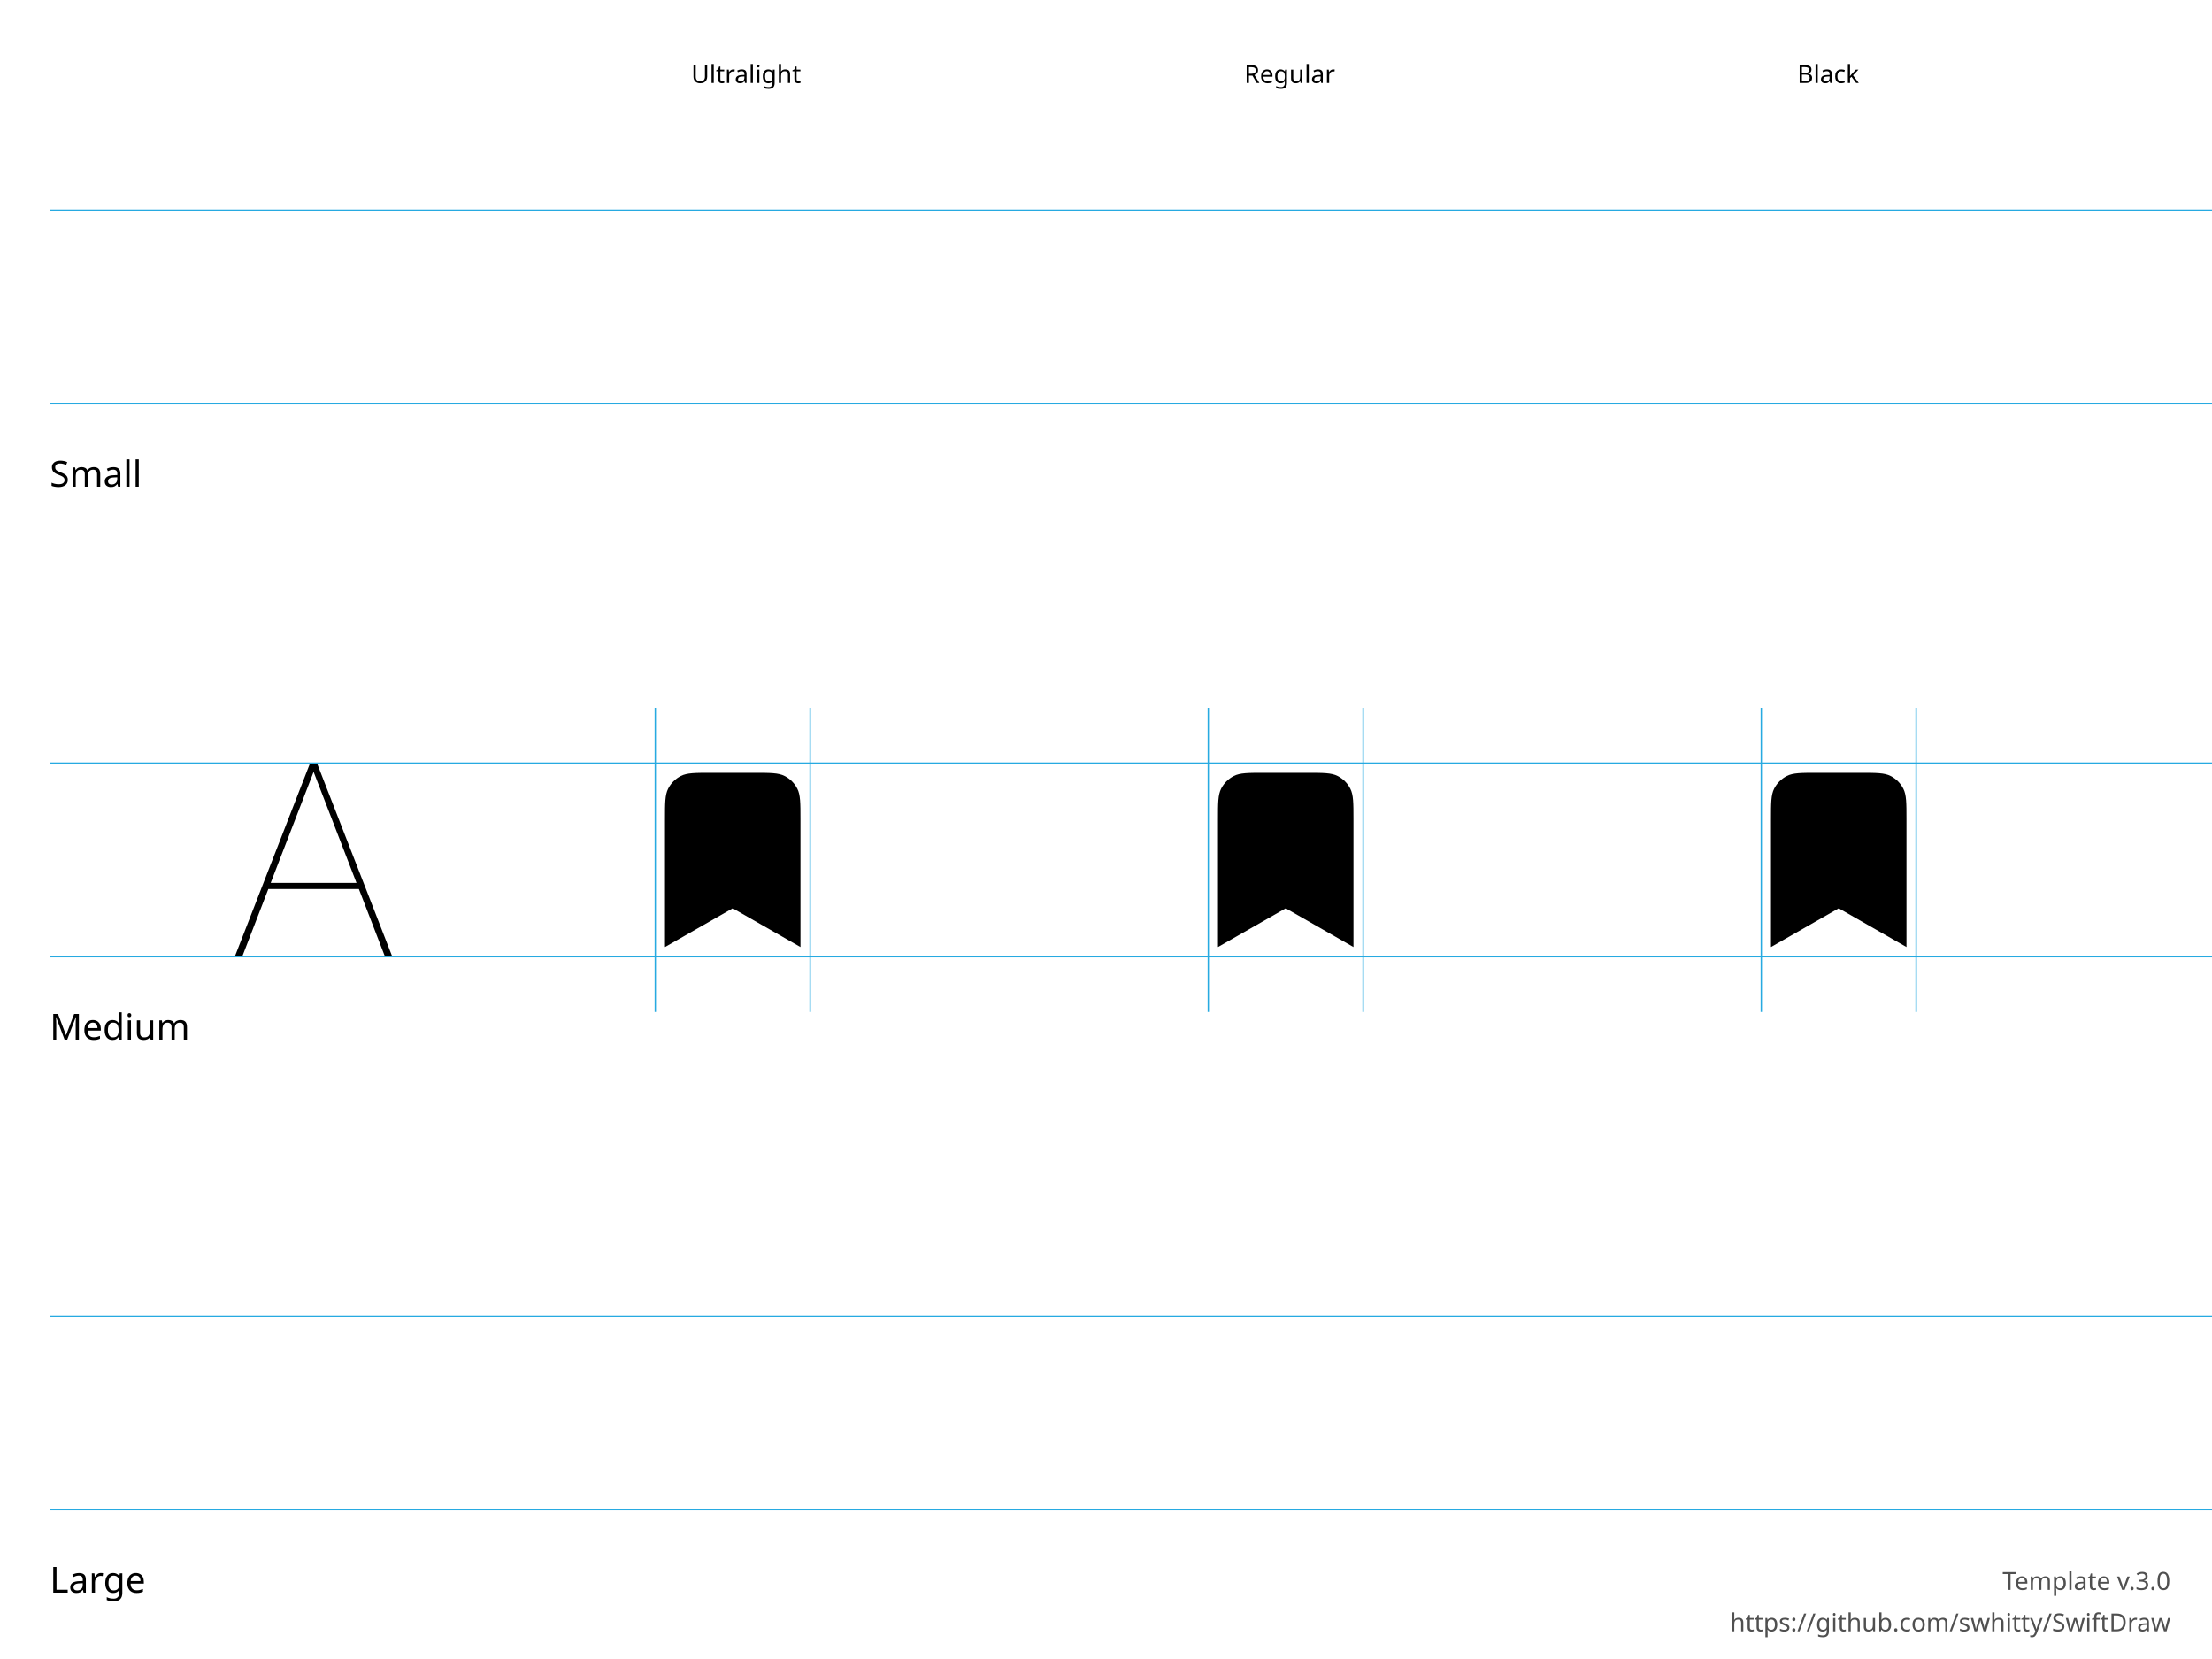
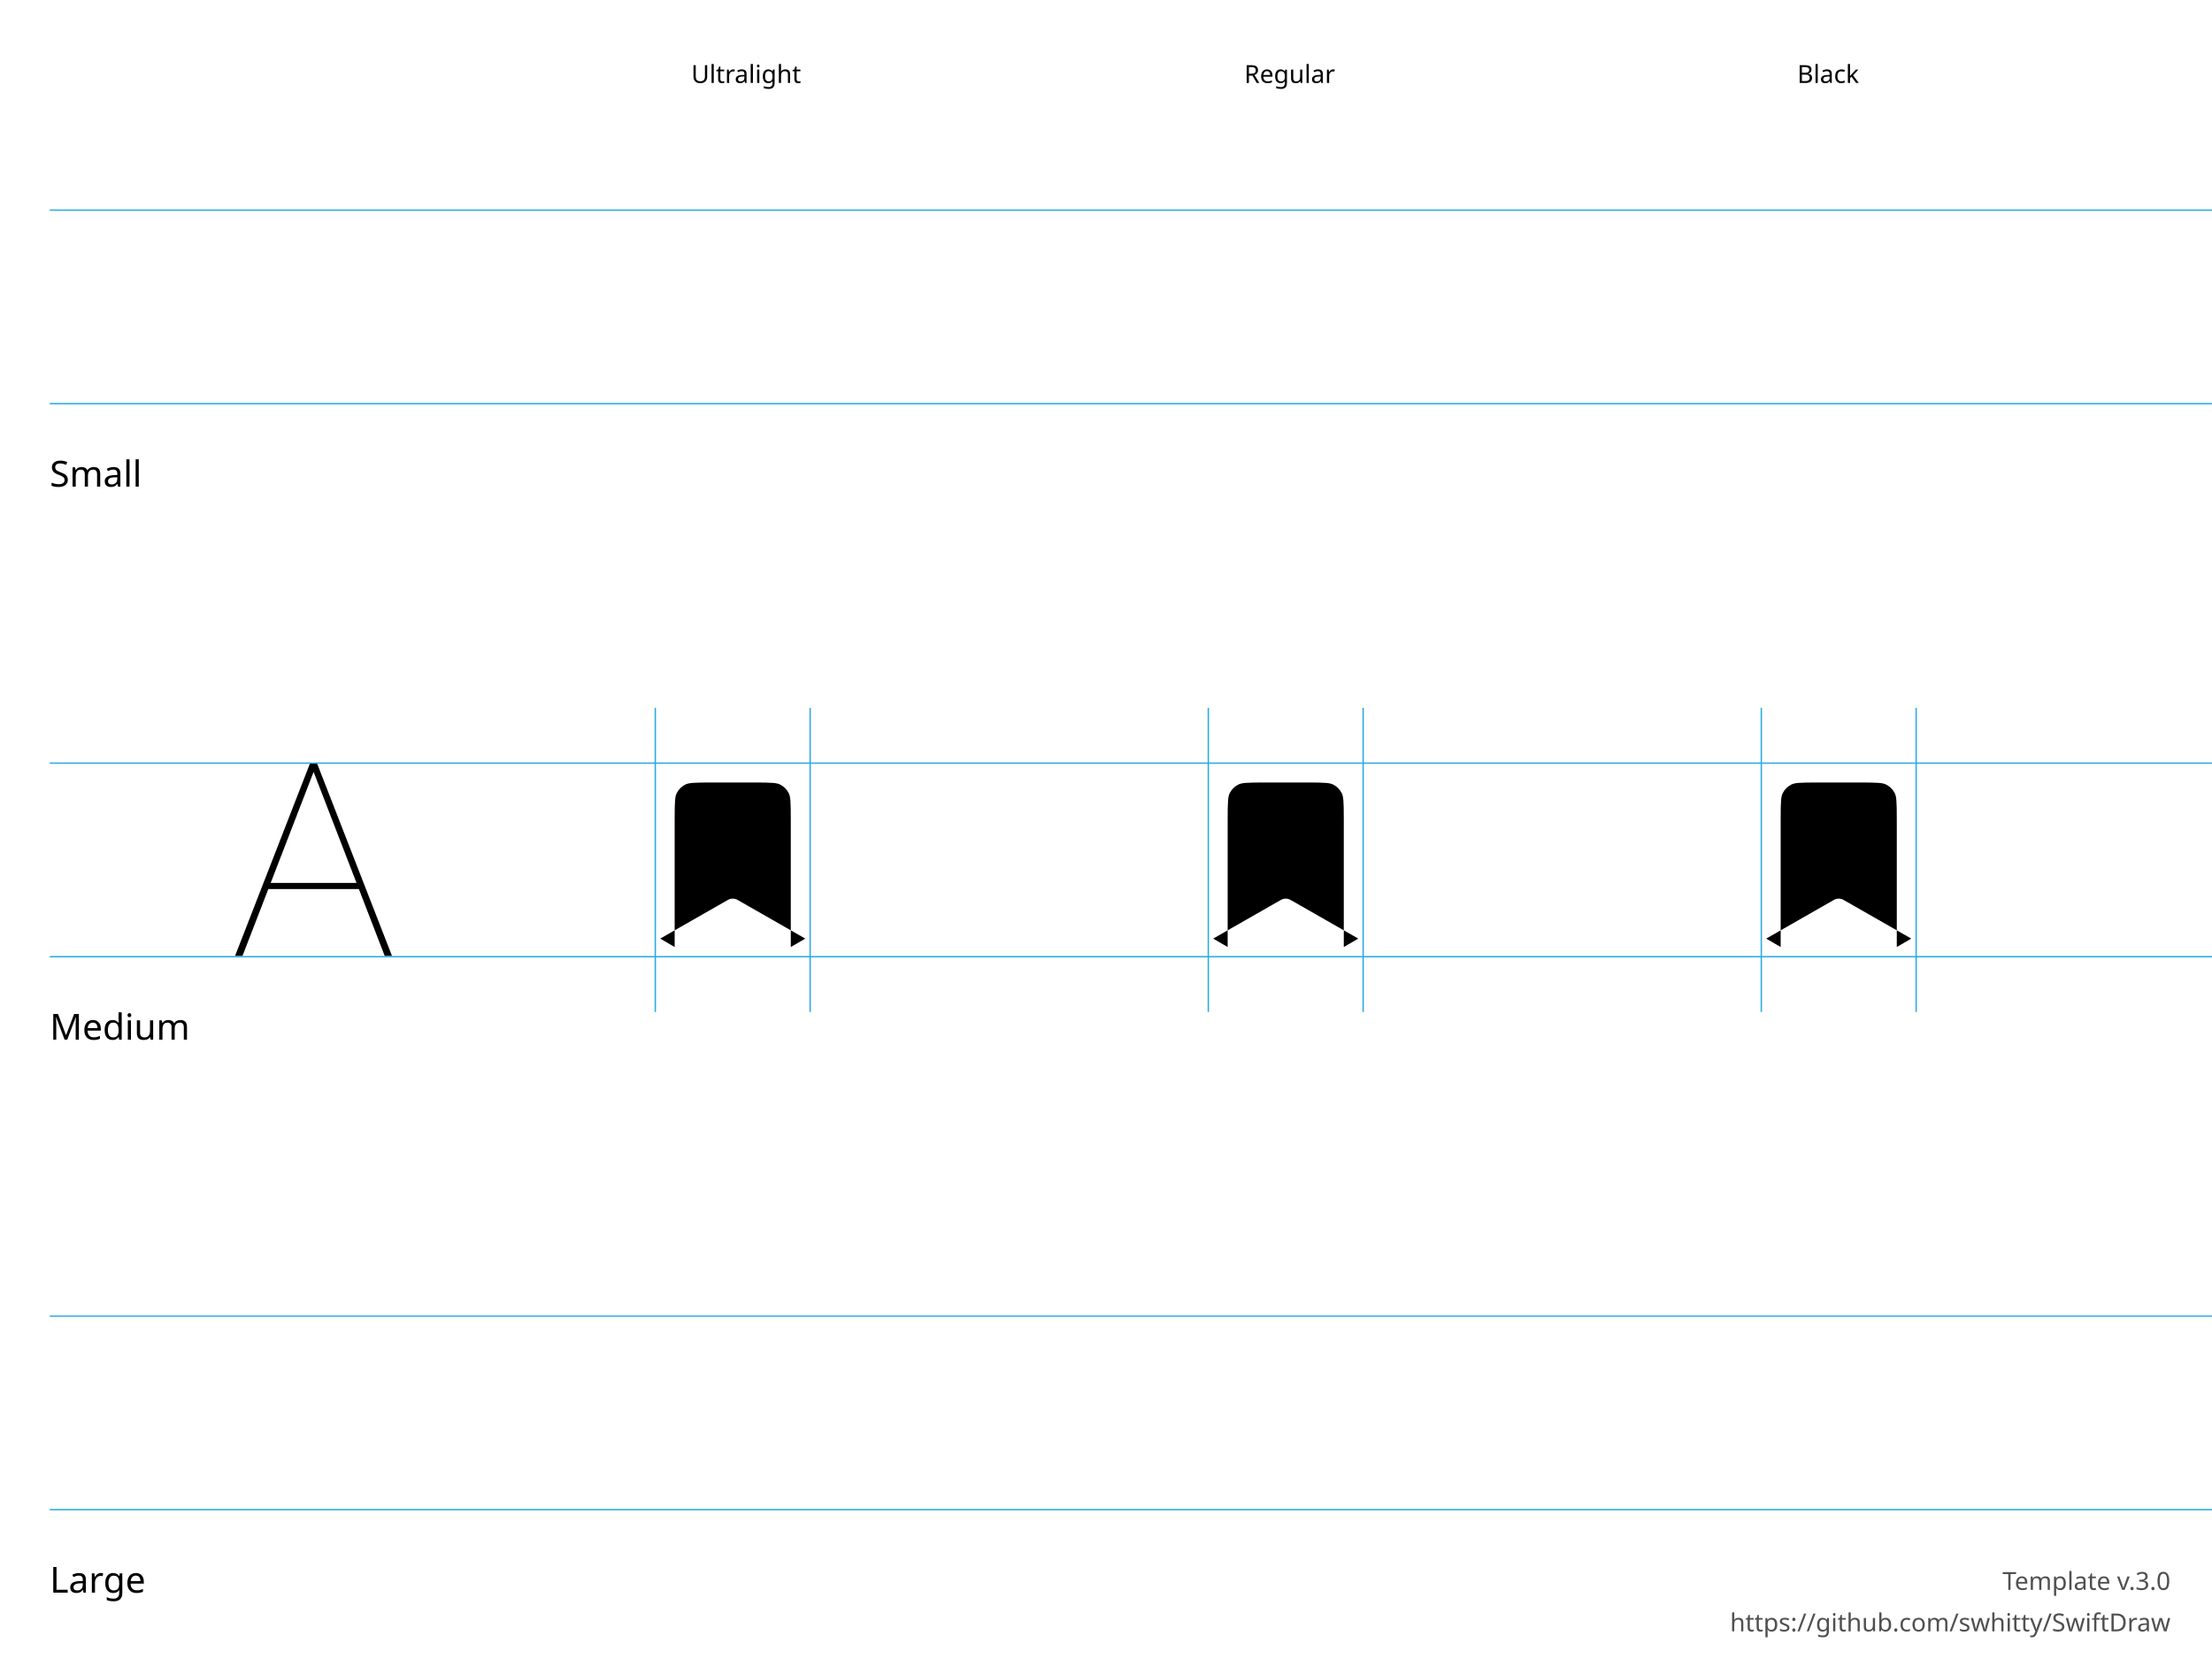
<svg xmlns="http://www.w3.org/2000/svg" height="600" width="800">
  <g id="Notes" font-family="LucidaGrande, 'Lucida Grande', sans-serif" font-size="13">
    <rect fill="white" height="600.0" width="800.0" x="0.0" y="0.0" />
    <g font-size="13">
      <text x="18.0" y="176.0">Small</text>
      <text x="18.0" y="376.0">Medium</text>
      <text x="18.0" y="576.0">Large</text>
    </g>
    <g font-size="9">
      <text x="250.0" y="30.0">Ultralight</text>
      <text x="450.0" y="30.0">Regular</text>
      <text x="650.0" y="30.0">Black</text>
      <text id="template-version" fill="#505050" text-anchor="end" x="785.0" y="575.0">Template v.3.0</text>
      <a href="https://github.com/swhitty/SwiftDraw">
        <text fill="#505050" text-anchor="end" x="785.0" y="590.0">https://github.com/swhitty/SwiftDraw</text>
      </a>
    </g>
  </g>
  <g id="Guides" stroke="rgb(39, 170, 225)" stroke-width="0.5">
    <path id="Capline-S" d="M18,76 l800,0" />
    <path id="H-reference" d="M85,145.755 L87.685,145.755 L113.369,79.287 L114.052,79.287 L114.052,76 L112.148,76 L85,145.755 Z M95.693,121.536 L130.996,121.536 L130.263,119.313 L96.474,119.313 L95.693,121.536 Z M139.15,145.755 L141.787,145.755 L114.638,76 L113.466,76 L113.466,79.287 L139.15,145.755 Z" stroke="none" transform="translate(0,200)" />
    <path id="Baseline-S" d="M18,146 l800,0" />
    <path id="left-margin-Ultralight-M" d="M237,256 l0,110" />
    <path id="right-margin-Ultralight-M" d="M293,256 l0,110" />
    <path id="left-margin-Regular-M" d="M437,256 l0,110" />
    <path id="right-margin-Regular-M" d="M493,256 l0,110" />
    <path id="left-margin-Black-M" d="M637,256 l0,110" />
    <path id="right-margin-Black-M" d="M693,256 l0,110" />
    <path id="Capline-M" d="M18,276 l800,0" />
    <path id="Baseline-M" d="M18,346 l800,0" />
    <path id="Capline-L" d="M18,476 l800,0" />
    <path id="Baseline-L" d="M18,546 l800,0" />
  </g>
  <g id="Symbols">
    <g id="Ultralight-M" transform="translate(0,200)">
-       <path d="M240.5,96.3 C240.5,90.42 240.5,87.48 241.645,85.233 C242.651,83.257 244.257,81.651 246.233,80.645 C248.48,79.5 251.42,79.5 257.3,79.5 L272.7,79.5 C278.58,79.5 281.52,79.5 283.767,80.645 C285.743,81.651 287.349,83.257 288.355,85.233 C289.5,87.48 289.5,90.42 289.5,96.3 L289.5,142.5 L265,128.5 L240.5,142.5 L240.5,96.3 Z" />
+       <path d="M244,96.3 C244,89.653 244.13,88.065 244.763,86.822 C245.434,85.505 246.505,84.434 247.822,83.763 C249.065,83.13 250.653,83 257.3,83 L272.7,83 C279.347,83 280.935,83.13 282.178,83.763 C283.495,84.434 284.566,85.505 285.237,86.822 C285.87,88.065 286,89.653 286,96.3 L286,142.5 L291.236,139.461 L266.736,125.461 C265.66,124.846 264.34,124.846 263.264,125.461 L238.764,139.461 L244,142.5 L244,96.3 Z" />
    </g>
    <g id="Regular-M" transform="translate(0,200)">
-       <path d="M440.5,96.3 C440.5,90.42 440.5,87.48 441.645,85.233 C442.651,83.257 444.257,81.651 446.233,80.645 C448.48,79.5 451.42,79.5 457.3,79.5 L472.7,79.5 C478.58,79.5 481.52,79.5 483.767,80.645 C485.743,81.651 487.349,83.257 488.355,85.233 C489.5,87.48 489.5,90.42 489.5,96.3 L489.5,142.5 L465,128.5 L440.5,142.5 L440.5,96.3 Z" />
+       <path d="M444,96.3 C444,89.653 444.13,88.065 444.763,86.822 C445.434,85.505 446.505,84.434 447.822,83.763 C449.065,83.13 450.653,83 457.3,83 L472.7,83 C479.347,83 480.935,83.13 482.178,83.763 C483.495,84.434 484.566,85.505 485.237,86.822 C485.87,88.065 486,89.653 486,96.3 L486,142.5 L491.236,139.461 L466.736,125.461 C465.66,124.846 464.34,124.846 463.264,125.461 L438.764,139.461 L444,142.5 L444,96.3 Z" />
    </g>
    <g id="Black-M" transform="translate(0,200)">
-       <path d="M640.5,96.3 C640.5,90.42 640.5,87.48 641.645,85.233 C642.651,83.257 644.257,81.651 646.233,80.645 C648.48,79.5 651.42,79.5 657.3,79.5 L672.7,79.5 C678.58,79.5 681.52,79.5 683.767,80.645 C685.743,81.651 687.349,83.257 688.356,85.233 C689.5,87.48 689.5,90.42 689.5,96.3 L689.5,142.5 L665,128.5 L640.5,142.5 L640.5,96.3 Z" />
+       <path d="M644,96.3 C644,89.653 644.13,88.065 644.763,86.822 C645.434,85.505 646.505,84.434 647.822,83.763 C649.065,83.13 650.653,83 657.3,83 L672.7,83 C679.347,83 680.935,83.13 682.178,83.763 C683.495,84.434 684.566,85.505 685.237,86.822 C685.87,88.065 686,89.653 686,96.3 L686,142.5 L691.237,139.461 L666.737,125.461 C665.66,124.846 664.34,124.846 663.263,125.461 L638.763,139.461 L644,142.5 L644,96.3 Z" />
    </g>
  </g>
</svg>
